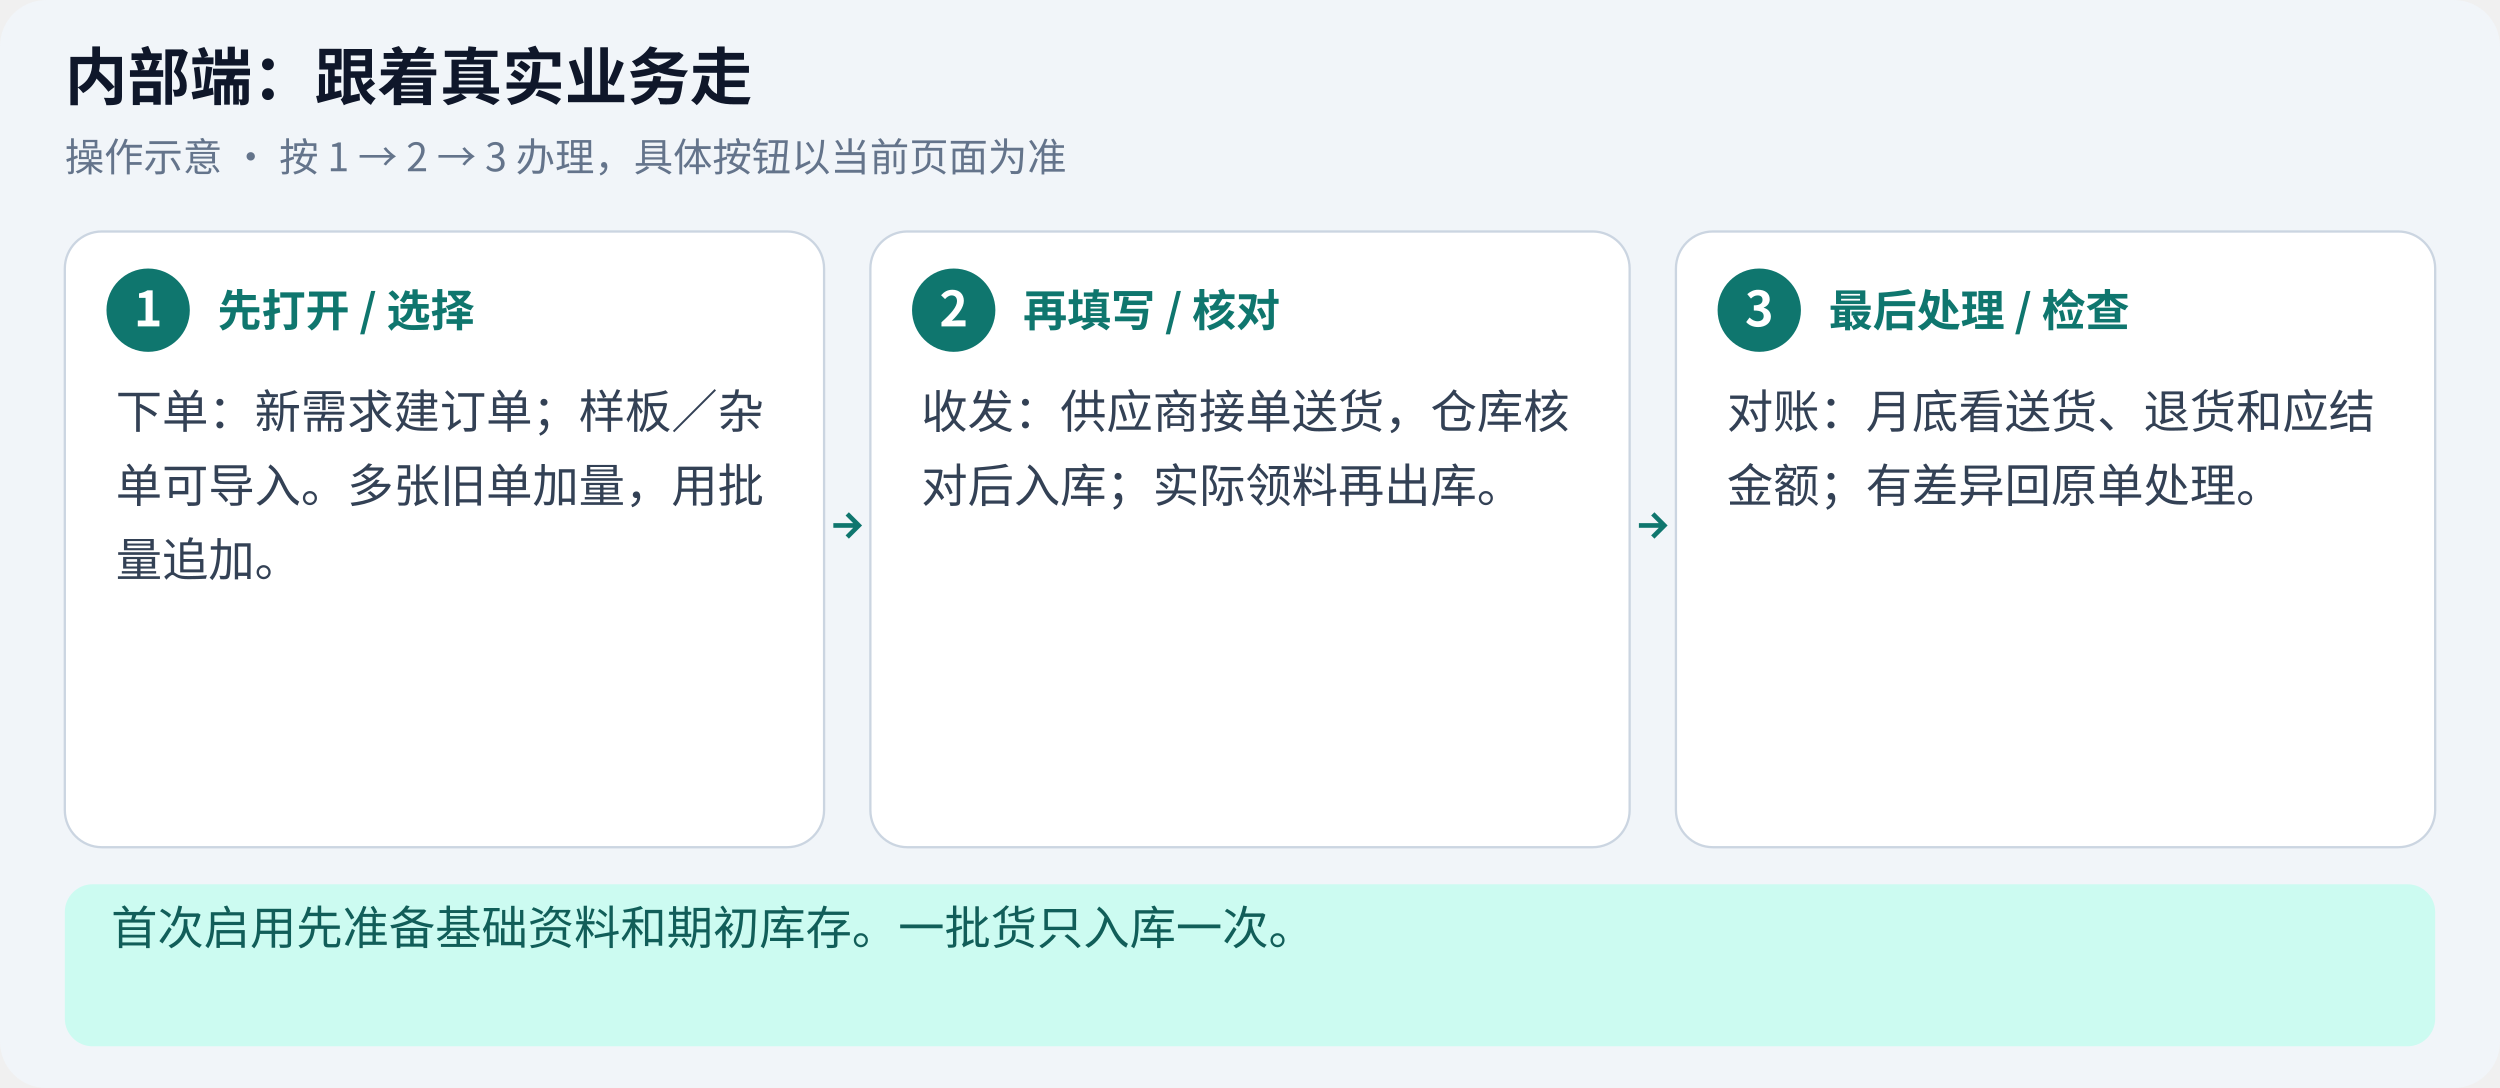
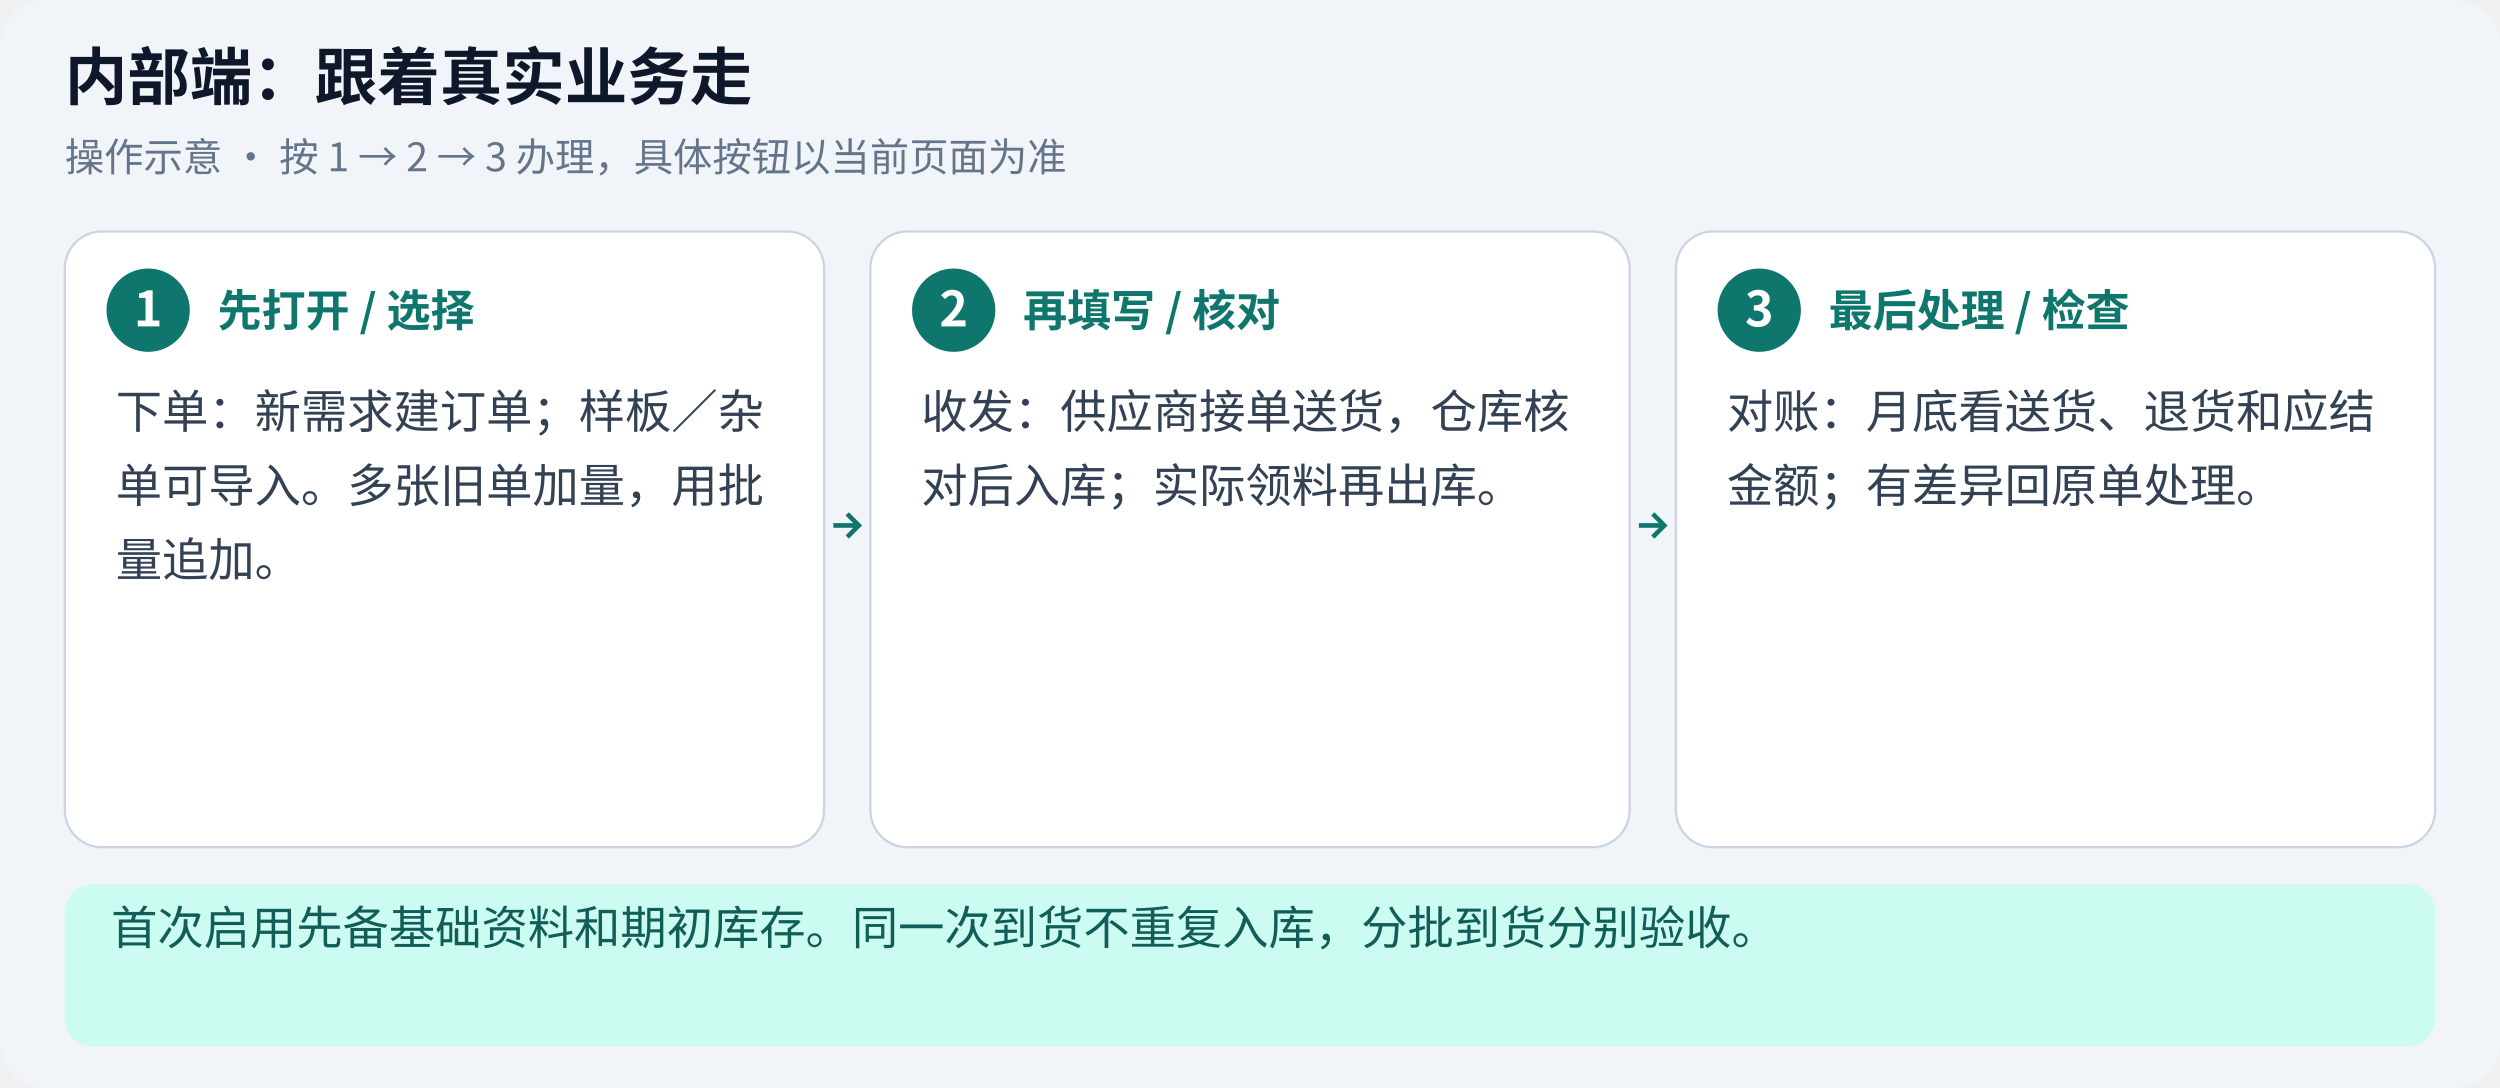
<svg xmlns="http://www.w3.org/2000/svg" width="1080" height="470" viewBox="0 0 1080 470" role="img" aria-labelledby="title desc">
  <rect width="1080" height="470" rx="20" fill="#f1f5f9" />
  <g font-family="Microsoft YaHei, Noto Sans CJK SC, sans-serif">
    <text x="28" y="43" font-size="27" font-weight="700" fill="#0f172a">内部端：跟着真实业务走</text>
    <text x="28" y="74" font-size="17" fill="#64748b">操作示意 · 按 1 → 2 → 3 办理，具体按钮以当前页面为准</text>
    <rect x="28" y="100" width="328" height="266" rx="16" fill="white" stroke="#cbd5e1" />
    <circle cx="64" cy="134" r="18" fill="#0f766e" />
    <text x="64" y="141" text-anchor="middle" fill="white" font-size="21" font-weight="700">1</text>
    <text x="94" y="141" fill="#0f766e" font-size="19" font-weight="700">先打开 / 选择</text>
    <text x="50" y="185" font-size="20" fill="#334155">
      <tspan x="50" dy="0">下单：新需求建订单；样板／杂</tspan>
      <tspan x="50" dy="32">单可导入。多张旧单加量，用批</tspan>
      <tspan x="50" dy="32">量追加。</tspan>
    </text>
    <path d="M360 227 h10 m-4 -5 5 5 -5 5" stroke="#0f766e" fill="none" stroke-width="2" />
    <rect x="376" y="100" width="328" height="266" rx="16" fill="white" stroke="#cbd5e1" />
    <circle cx="412" cy="134" r="18" fill="#0f766e" />
    <text x="412" y="141" text-anchor="middle" fill="white" font-size="21" font-weight="700">2</text>
    <text x="442" y="141" fill="#0f766e" font-size="19" font-weight="700">再填写 / 核对</text>
    <text x="398" y="185" font-size="20" fill="#334155">
      <tspan x="398" dy="0">收发：供应商接单送货，仓库核</tspan>
      <tspan x="398" dy="32">对后入库；实际领料再出库。</tspan>
    </text>
    <path d="M708 227 h10 m-4 -5 5 5 -5 5" stroke="#0f766e" fill="none" stroke-width="2" />
    <rect x="724" y="100" width="328" height="266" rx="16" fill="white" stroke="#cbd5e1" />
    <circle cx="760" cy="134" r="18" fill="#0f766e" />
    <text x="760" y="141" text-anchor="middle" fill="white" font-size="21" font-weight="700">3</text>
    <text x="790" y="141" fill="#0f766e" font-size="19" font-weight="700">最后处理 / 检查</text>
    <text x="746" y="185" font-size="20" fill="#334155">
      <tspan x="746" dy="0">对账：月底看送货、退货和应结</tspan>
      <tspan x="746" dy="32">金额；有差异回原单处理。</tspan>
    </text>
    <rect x="28" y="382" width="1024" height="70" rx="12" fill="#ccfbf1" />
    <text x="48" y="408" font-size="20" fill="#115e59">
-       <tspan x="48" dy="0">首次启用先准备基础资料和期初库存。一批货只入库一次。</tspan>
+       <tspan x="48" dy="0">首次启用先备基础资料和期初库存。同一次到货不重复入库，分批到货分别验收。</tspan>
    </text>
  </g>
</svg>
